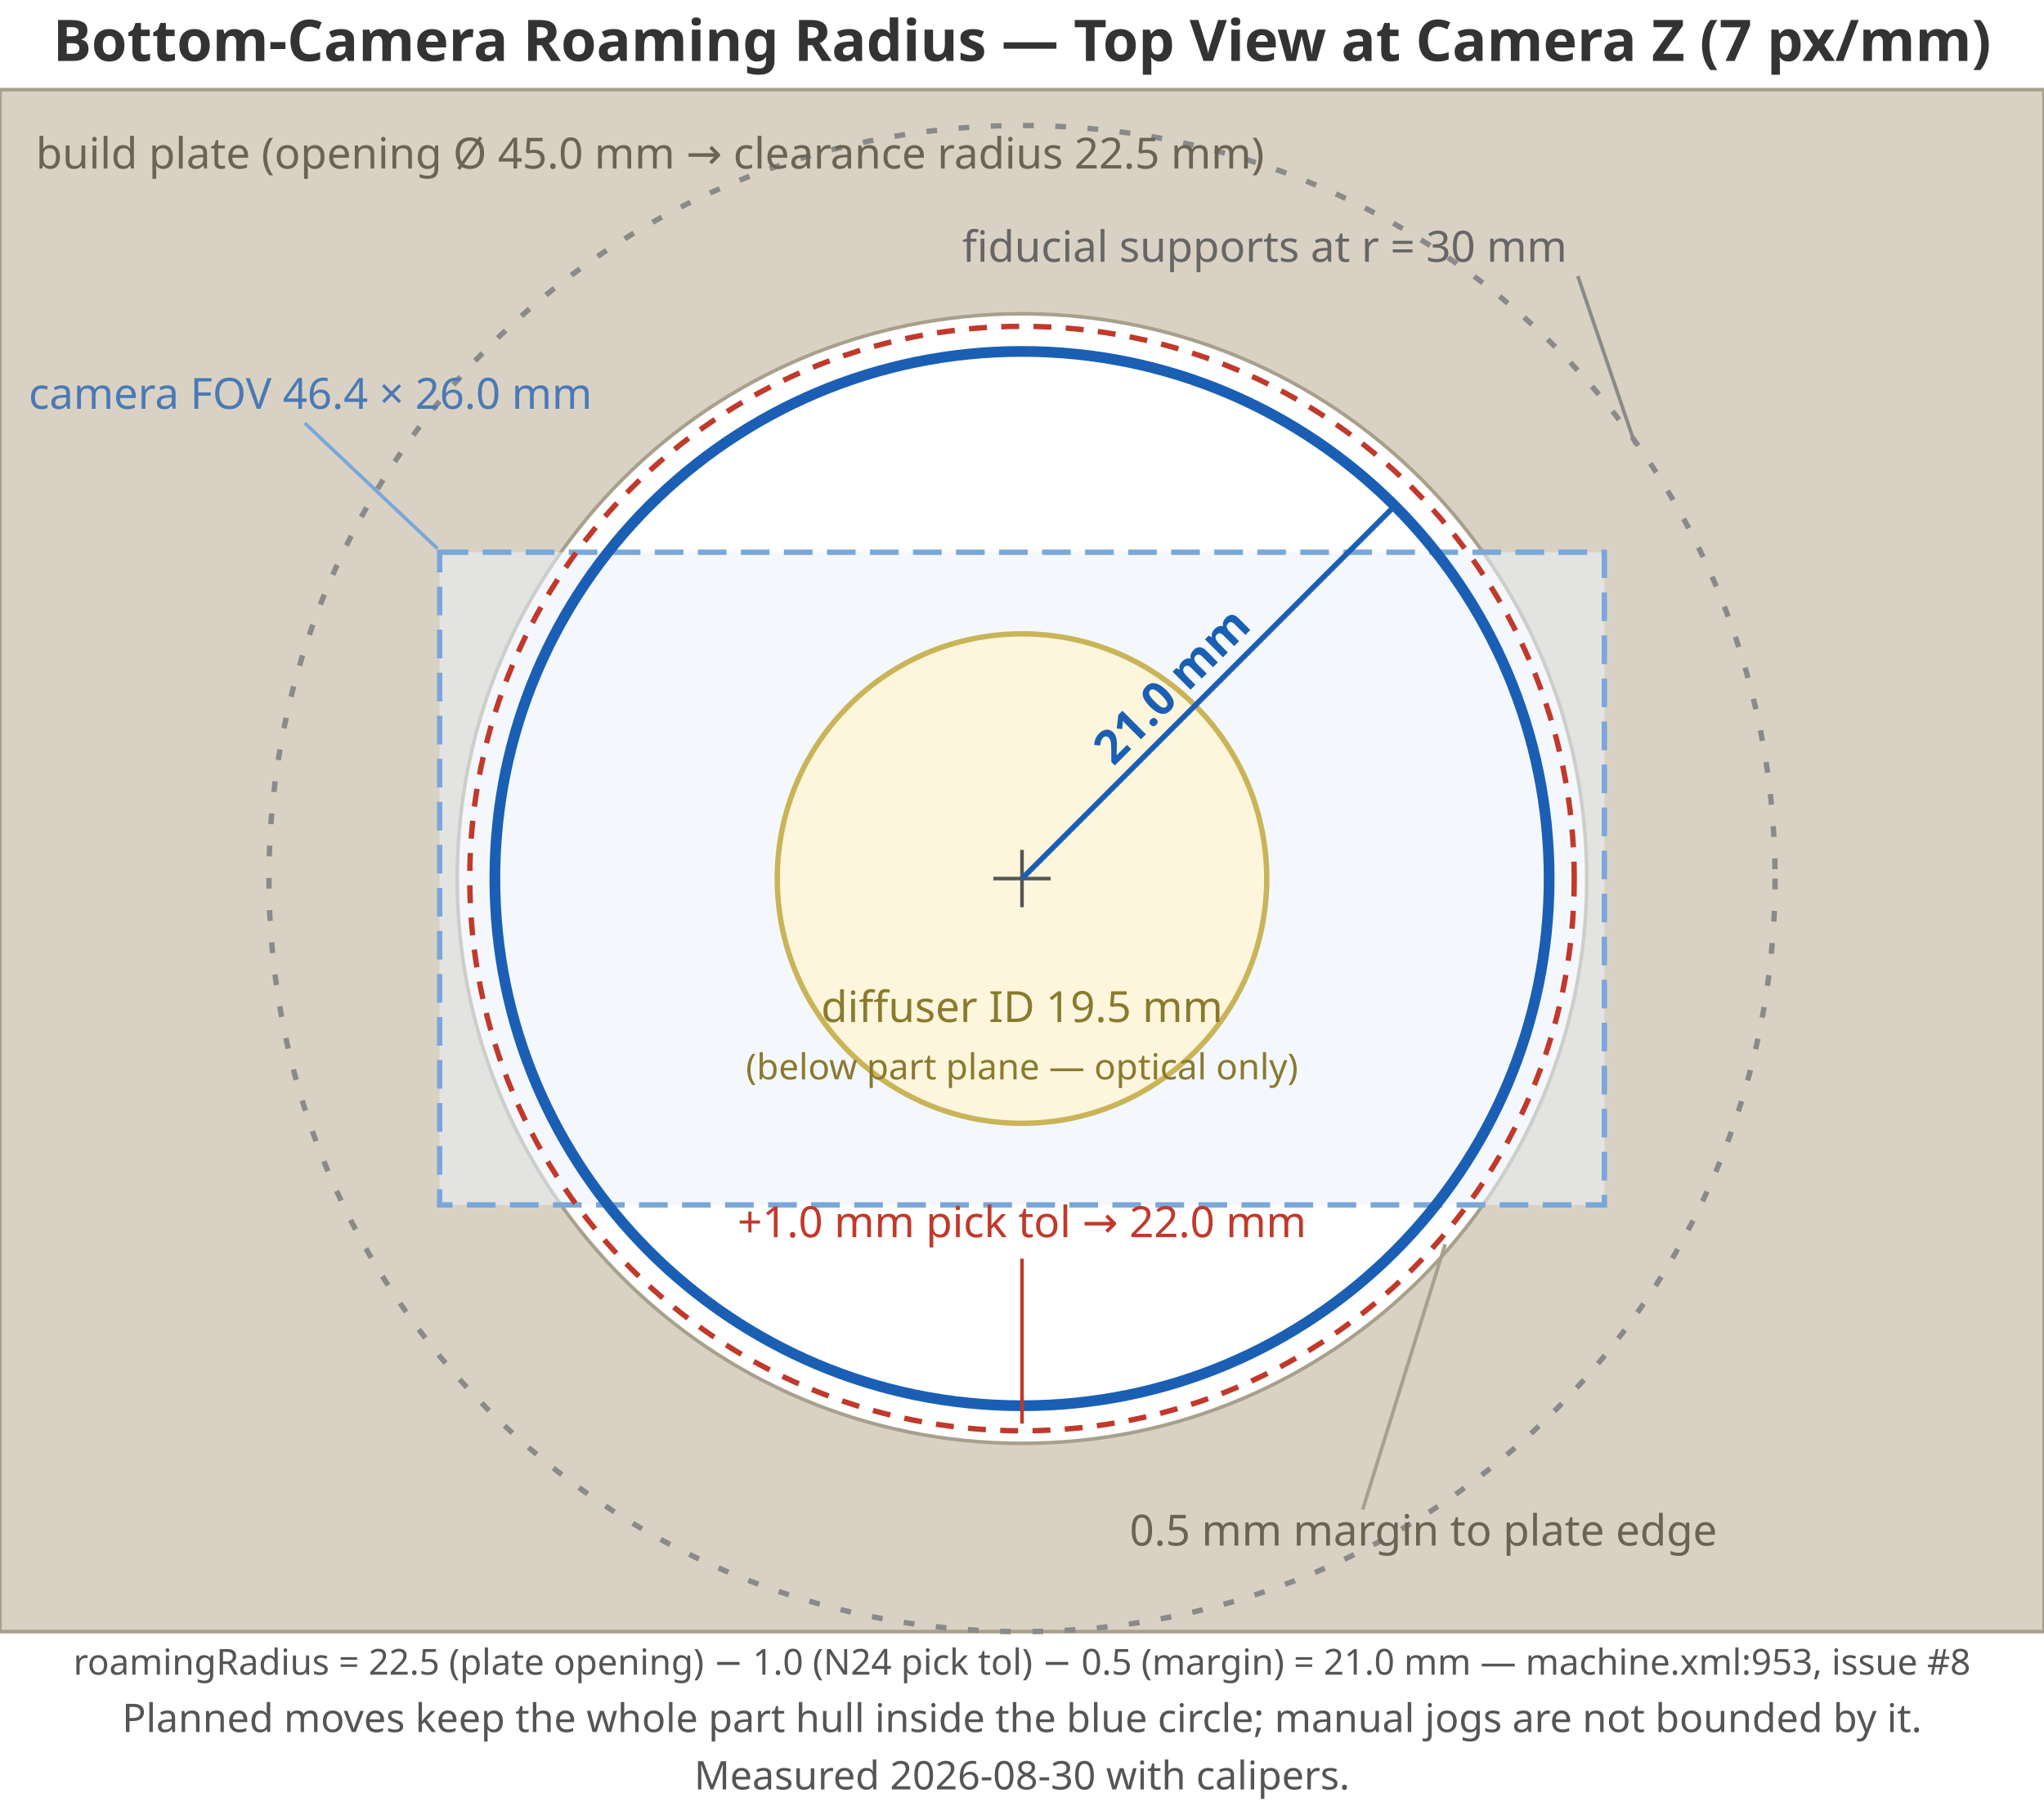
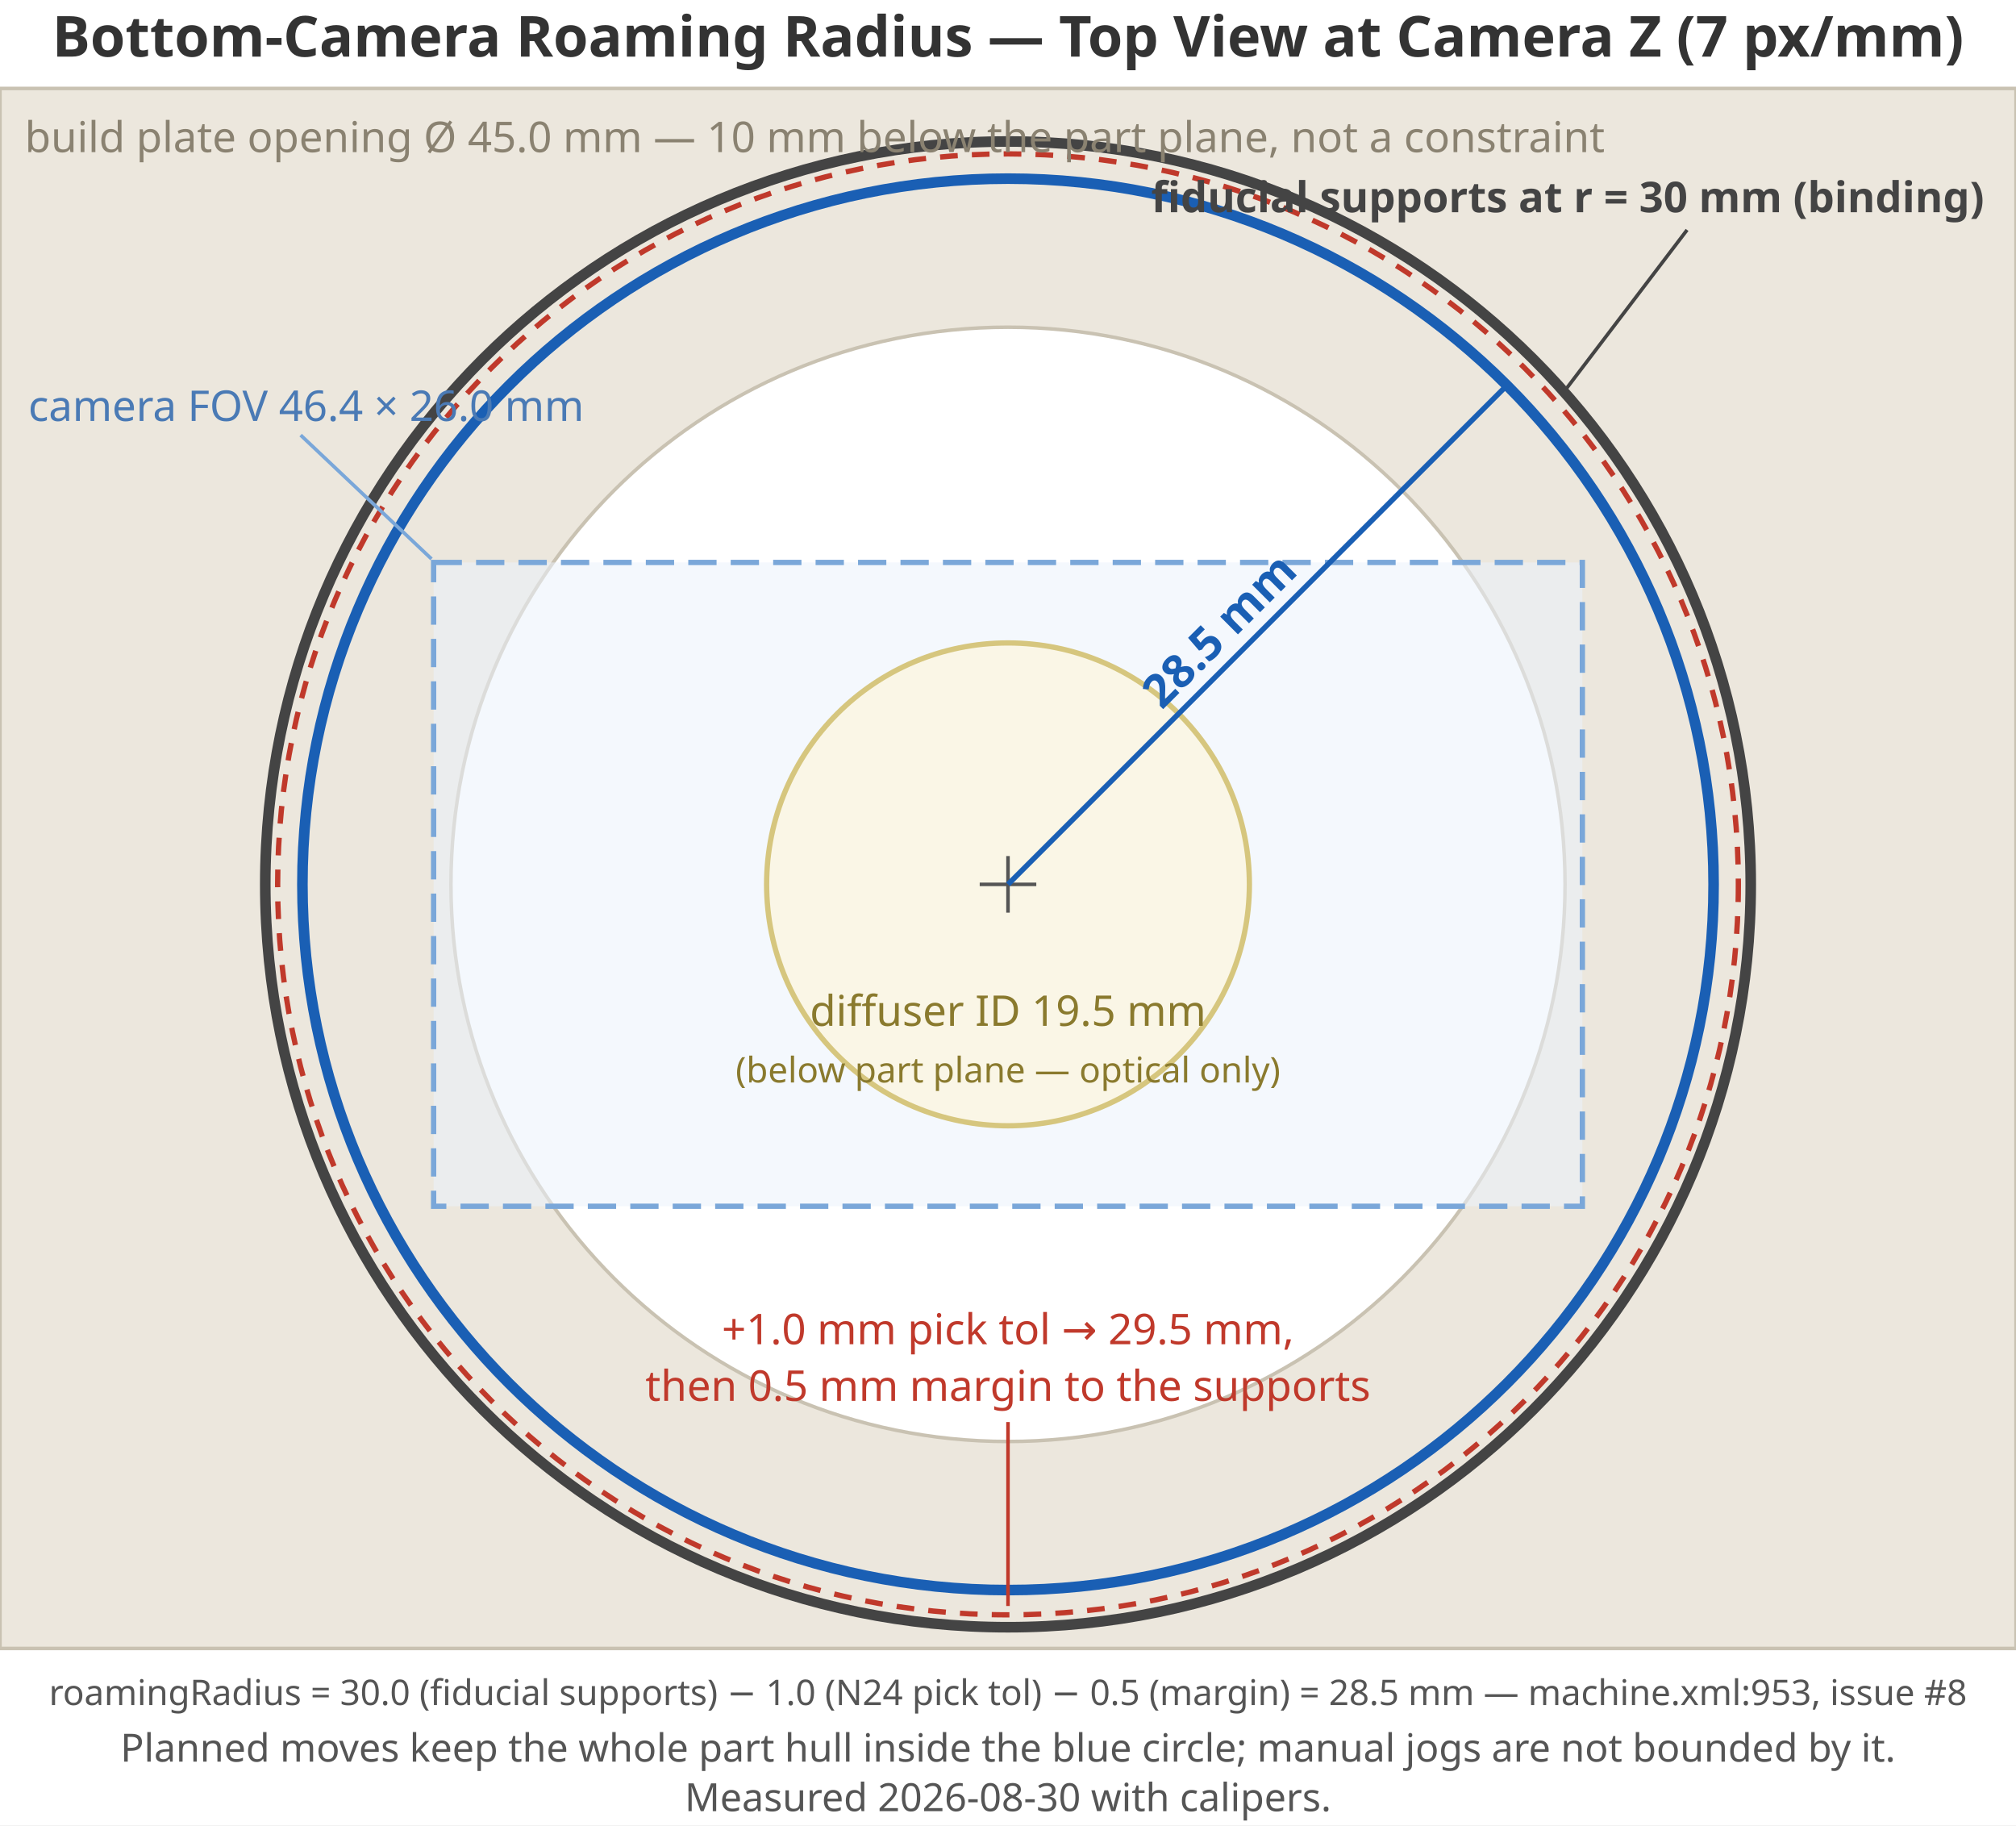
- <svg xmlns="http://www.w3.org/2000/svg" viewBox="-285 -245 570 505" font-family="system-ui, sans-serif">
-   <rect x="-285" y="-245" width="570" height="505" fill="#ffffff" />
-   <path fill-rule="evenodd" fill="#d9d2c4" stroke="#a89f8d" stroke-width="1" d="M -285 -220 H 285 V 210 H -285 Z            M 157.5 0 A 157.5 157.5 0 1 0 -157.5 0 A 157.5 157.5 0 1 0 157.5 0 Z" />
-   <circle r="210" fill="none" stroke="#8a8a8a" stroke-width="1.5" stroke-dasharray="3 6" />
+ <svg xmlns="http://www.w3.org/2000/svg" viewBox="-285 -250 570 516" font-family="system-ui, sans-serif">
+   <rect x="-285" y="-250" width="570" height="516" fill="#ffffff" />
+   <path fill-rule="evenodd" fill="#ece7dd" stroke="#c9c2b2" stroke-width="1" d="M -285 -225 H 285 V 216 H -285 Z            M 157.5 0 A 157.5 157.5 0 1 0 -157.5 0 A 157.5 157.5 0 1 0 157.5 0 Z" />
  <rect x="-162.4" y="-91" width="324.8" height="182" fill="#eaf2fb" fill-opacity="0.55" stroke="#7aa7d9" stroke-width="1.5" stroke-dasharray="8 4" />
-   <circle r="68.25" fill="#fdf6dd" stroke="#c9b458" stroke-width="1.5" />
-   <circle r="154" fill="none" stroke="#c0392b" stroke-width="1.5" stroke-dasharray="5 4" />
-   <circle r="147" fill="none" stroke="#1a5fb4" stroke-width="3" />
+   <circle r="68.25" fill="#fdf6dd" fill-opacity="0.7" stroke="#d6c67e" stroke-width="1.5" />
+   <circle r="210" fill="none" stroke="#444444" stroke-width="3" />
+   <circle r="206.5" fill="none" stroke="#c0392b" stroke-width="1.5" stroke-dasharray="5 4" />
+   <circle r="199.5" fill="none" stroke="#1a5fb4" stroke-width="3" />
  <line x1="-8" y1="0" x2="8" y2="0" stroke="#555" stroke-width="1" />
  <line x1="0" y1="-8" x2="0" y2="8" stroke="#555" stroke-width="1" />
-   <line x1="0" y1="0" x2="103.9" y2="-103.9" stroke="#1a5fb4" stroke-width="1.5" />
-   <text x="46" y="-56" fill="#1a5fb4" font-size="13" font-weight="bold" transform="rotate(-45 52 -52)" text-anchor="middle">21.0 mm</text>
-   <text x="0" y="-228" font-size="16" font-weight="bold" fill="#333" text-anchor="middle">Bottom-Camera Roaming Radius — Top View at Camera Z (7 px/mm)</text>
-   <text x="-275" y="-198" font-size="12" fill="#6b6353">build plate (opening Ø 45.0 mm → clearance radius 22.5 mm)</text>
-   <text x="152" y="-172" font-size="12" fill="#666" text-anchor="end">fiducial supports at r = 30 mm</text>
-   <line x1="155" y1="-168" x2="171" y2="-121" stroke="#8a8a8a" stroke-width="1" />
+   <line x1="0" y1="0" x2="141.1" y2="-141.1" stroke="#1a5fb4" stroke-width="1.5" />
+   <text x="64" y="-74" fill="#1a5fb4" font-size="13" font-weight="bold" transform="rotate(-45 70 -70)" text-anchor="middle">28.5 mm</text>
+   <text x="0" y="-234" font-size="16" font-weight="bold" fill="#333" text-anchor="middle">Bottom-Camera Roaming Radius — Top View at Camera Z (7 px/mm)</text>
+   <text x="-278" y="-207" font-size="12" fill="#8a8271">build plate opening Ø 45.0 mm — 10 mm below the part plane, not a constraint</text>
+   <text x="276" y="-190" font-size="12" font-weight="bold" fill="#444" text-anchor="end">fiducial supports at r = 30 mm (binding)</text>
+   <line x1="192" y1="-185" x2="157" y2="-139" stroke="#444" stroke-width="1" />
  <text x="-277" y="-131" font-size="12" fill="#4a7ab5">camera FOV 46.4 × 26.0 mm</text>
  <line x1="-200" y1="-127" x2="-163" y2="-92" stroke="#7aa7d9" stroke-width="1" />
  <text x="0" y="40" font-size="12" fill="#8a7a2e" text-anchor="middle">diffuser ID 19.5 mm</text>
  <text x="0" y="56" font-size="10" fill="#8a7a2e" text-anchor="middle">(below part plane — optical only)</text>
-   <text x="0" y="100" font-size="12" fill="#c0392b" text-anchor="middle">+1.0 mm pick tol → 22.0 mm</text>
-   <line x1="0" y1="106" x2="0" y2="152" stroke="#c0392b" stroke-width="1" />
-   <text x="30" y="186" font-size="12" fill="#6b6353">0.5 mm margin to plate edge</text>
-   <line x1="95" y1="176" x2="118" y2="102" stroke="#a89f8d" stroke-width="1" />
-   <text x="0" y="222" font-size="10" fill="#555" text-anchor="middle">roamingRadius = 22.5 (plate opening) − 1.0 (N24 pick tol) − 0.5 (margin) = 21.0 mm — machine.xml:953, issue #8</text>
-   <text x="0" y="238" font-size="11" fill="#555" text-anchor="middle">Planned moves keep the whole part hull inside the blue circle; manual jogs are not bounded by it.</text>
-   <text x="0" y="254" font-size="11" fill="#555" text-anchor="middle">Measured 2026-08-30 with calipers.</text>
+   <text x="0" y="130" font-size="12" fill="#c0392b" text-anchor="middle">+1.0 mm pick tol → 29.5 mm,</text>
+   <text x="0" y="146" font-size="12" fill="#c0392b" text-anchor="middle">then 0.5 mm margin to the supports</text>
+   <line x1="0" y1="152" x2="0" y2="204" stroke="#c0392b" stroke-width="1" />
+   <text x="0" y="232" font-size="10" fill="#555" text-anchor="middle">roamingRadius = 30.0 (fiducial supports) − 1.0 (N24 pick tol) − 0.5 (margin) = 28.5 mm — machine.xml:953, issue #8</text>
+   <text x="0" y="248" font-size="11" fill="#555" text-anchor="middle">Planned moves keep the whole part hull inside the blue circle; manual jogs are not bounded by it.</text>
+   <text x="0" y="262" font-size="11" fill="#555" text-anchor="middle">Measured 2026-08-30 with calipers.</text>
</svg>
